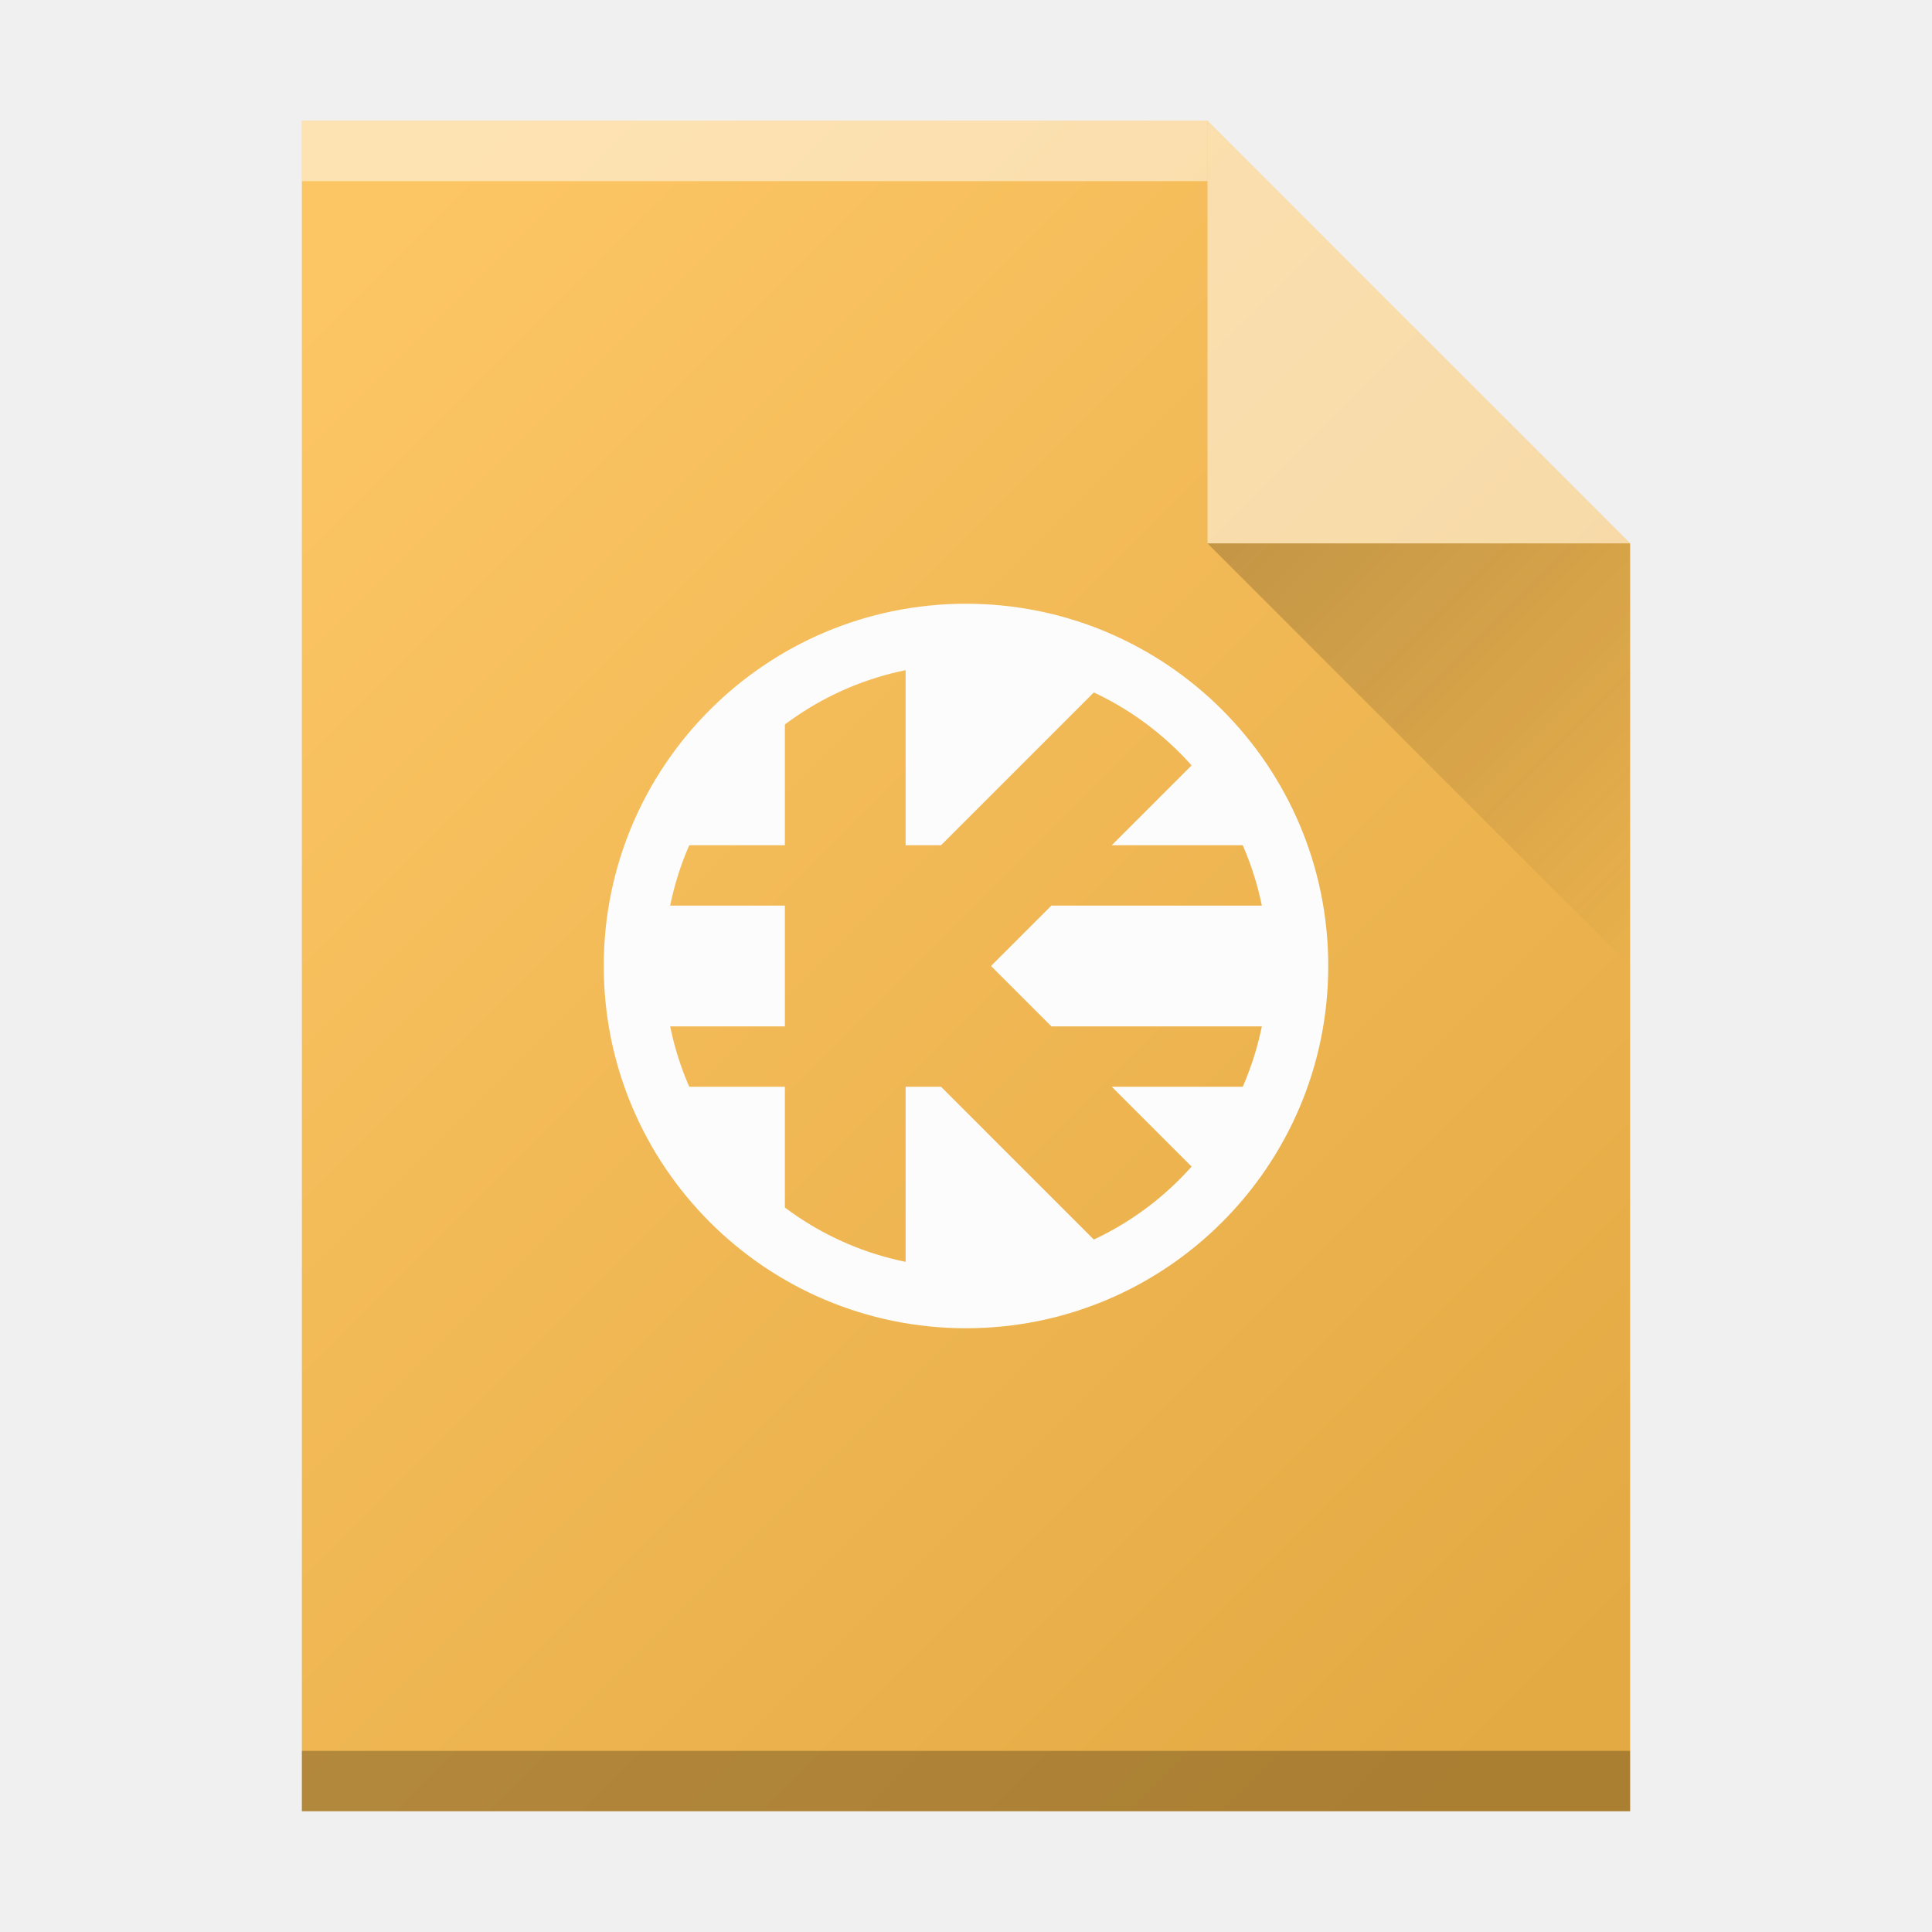
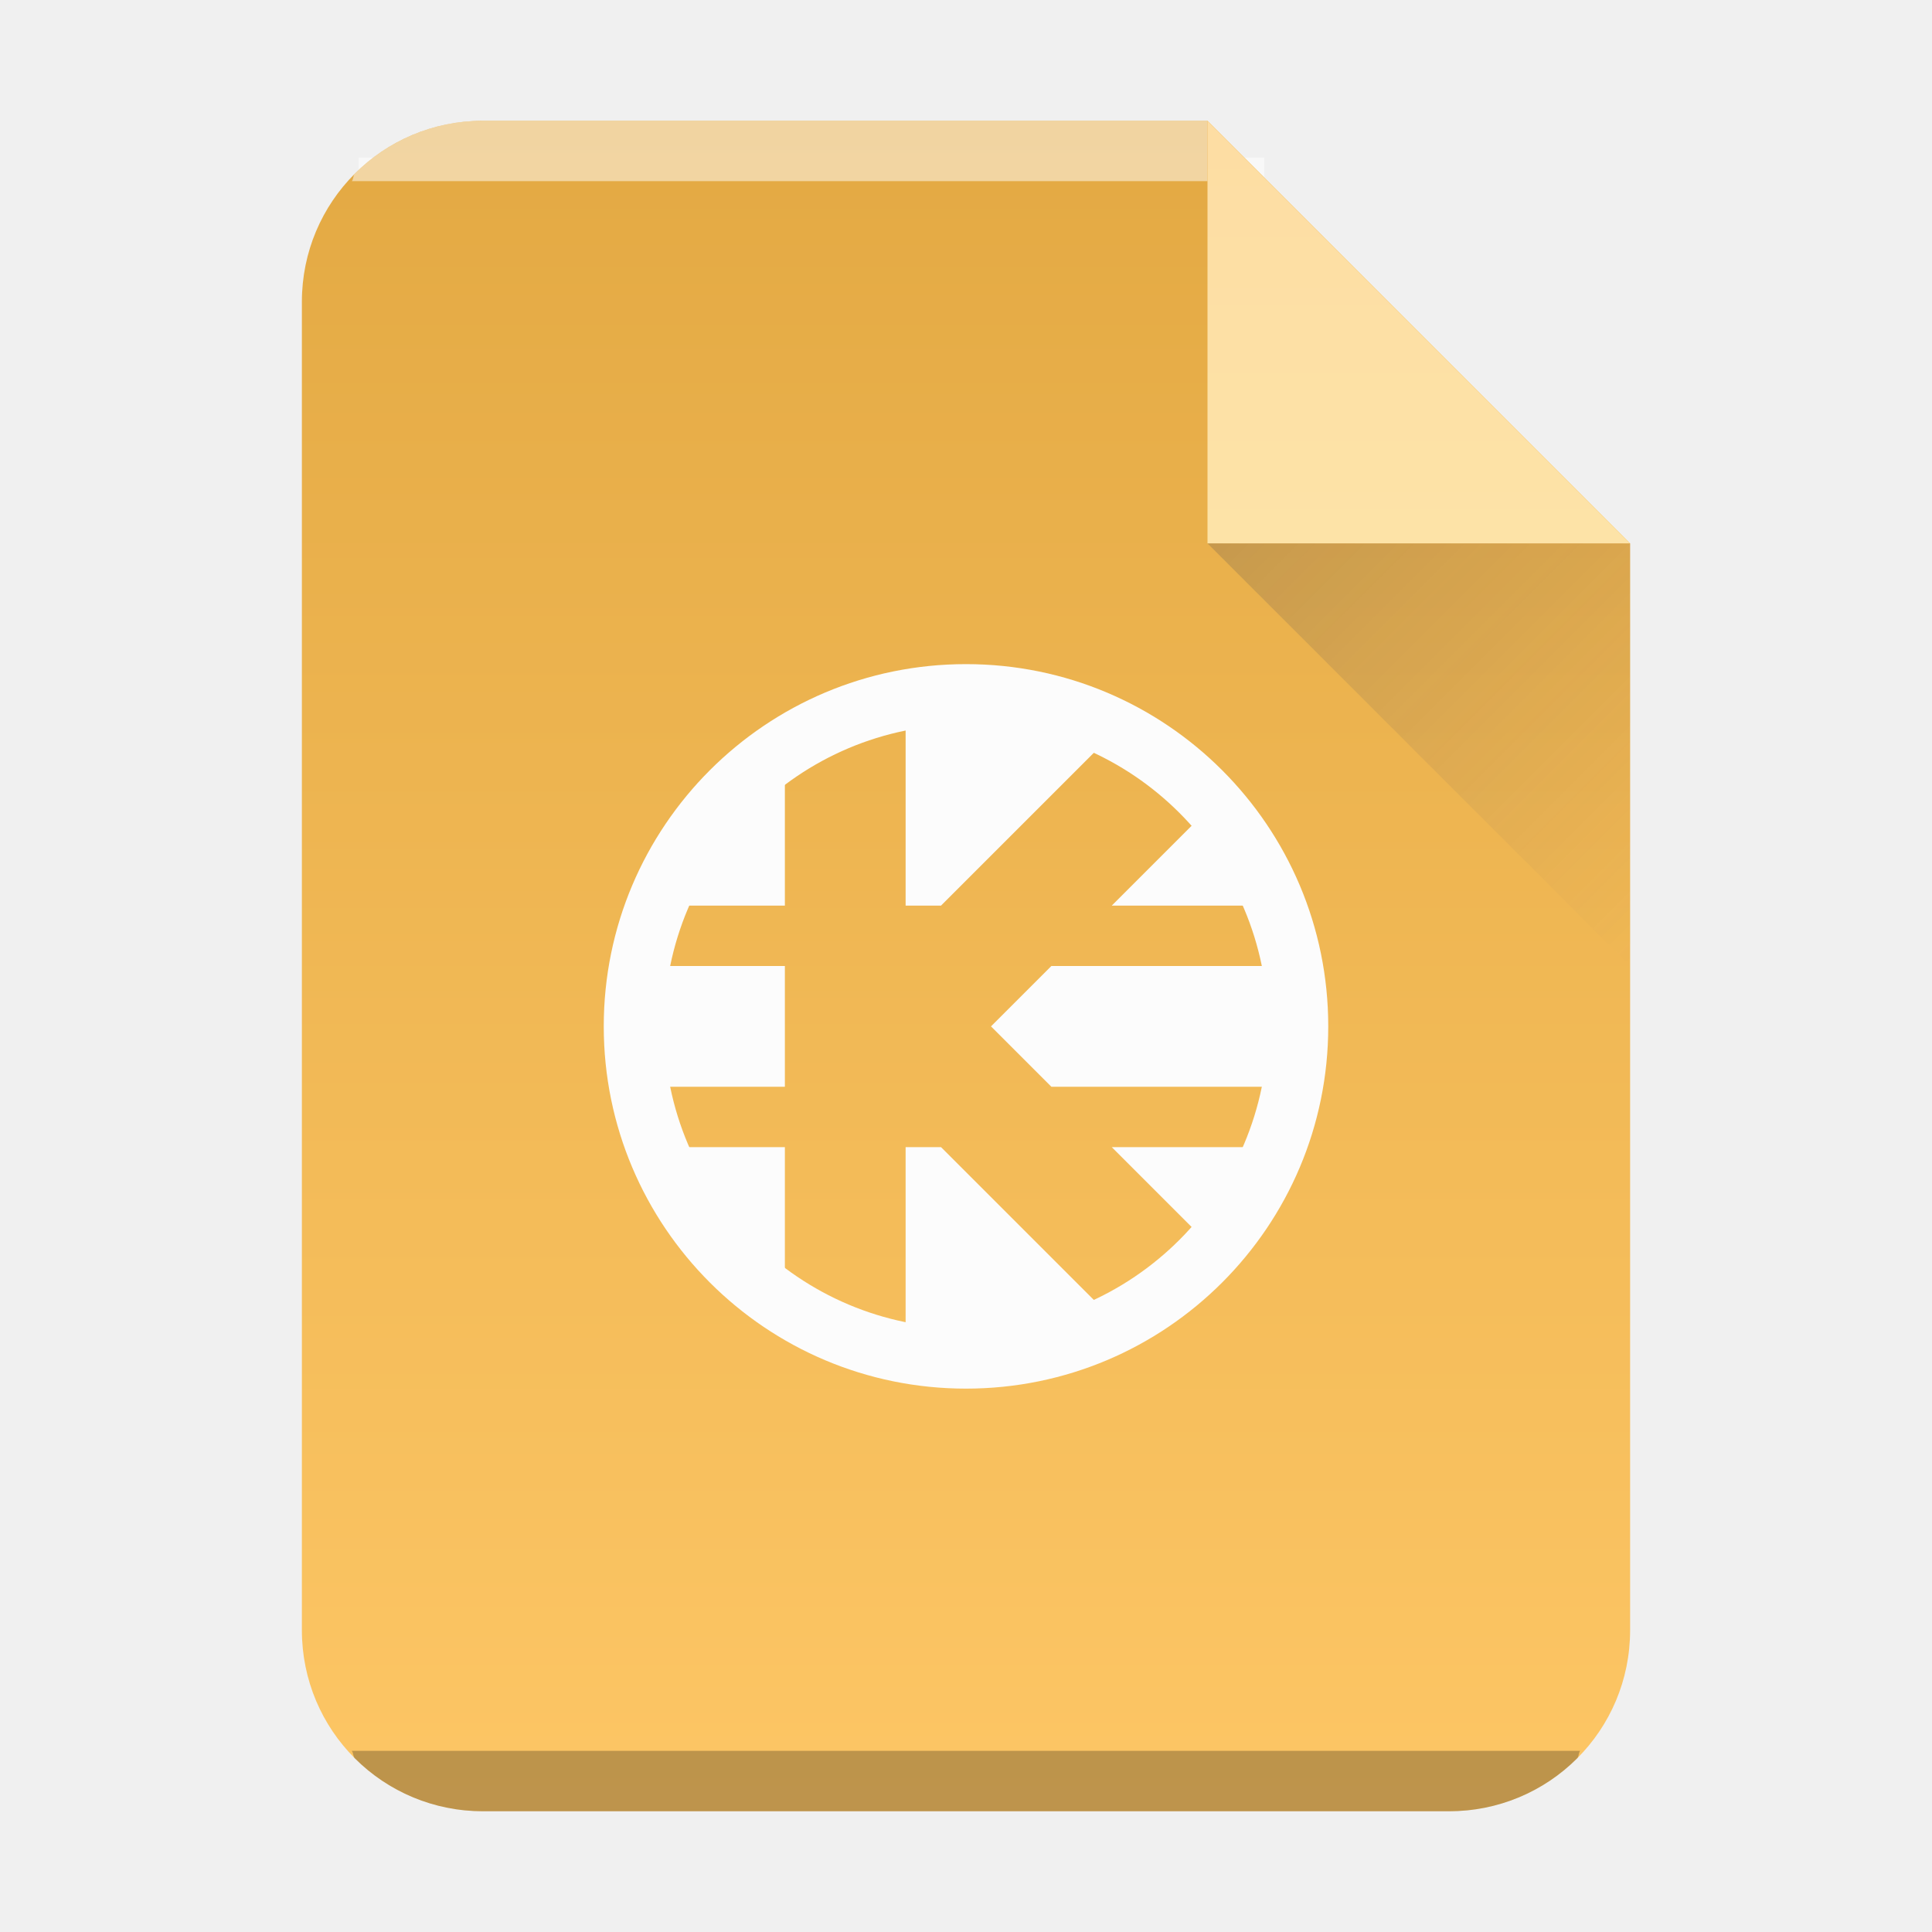
- <svg xmlns="http://www.w3.org/2000/svg" height="32" width="32">
+ <svg xmlns="http://www.w3.org/2000/svg" xmlns:xlink="http://www.w3.org/1999/xlink" height="32" width="32" version="1.1" id="svg30">
+   <defs id="defs34">
+     <linearGradient xlink:href="#b" id="b-5" x1="5" y1="30" x2="5" y2="2" gradientUnits="userSpaceOnUse" gradientTransform="translate(-20)" />
+     <linearGradient y2="3" y1="61" x2="0" gradientUnits="userSpaceOnUse" gradientTransform="matrix(0.5,0,0,-0.48276,8,31.45)" id="a-0">
+       <stop offset="0" stop-color="#f9a11f" id="stop2-4" />
+       <stop offset="1" stop-color="#f39c12" id="stop4-8" />
+     </linearGradient>
+     <linearGradient id="c" gradientUnits="userSpaceOnUse" x2="0" y1="518.04" y2="524.8">
+       <stop offset="0" stop-color="#fddda3" id="stop10" />
+       <stop offset="1" stop-color="#fde3a7" id="stop12" />
+     </linearGradient>
+     <linearGradient id="d" gradientUnits="userSpaceOnUse" x1="404.57" x2="411.57" y1="524.8" y2="531.8">
+       <stop offset="0" stop-color="#383e51" id="stop15" />
+       <stop offset="1" stop-color="#655c6f" stop-opacity="0" id="stop17" />
+     </linearGradient>
+   </defs>
  <linearGradient id="a" gradientUnits="userSpaceOnUse" x1="20" x2="27" y1="9" y2="16">
-     <stop offset="0" stop-color="#060606" />
-     <stop offset="1" stop-opacity="0" />
+     <stop offset="0" stop-color="#060606" id="stop2" />
+     <stop offset="1" stop-opacity="0" id="stop4" />
  </linearGradient>
  <linearGradient id="b" gradientUnits="userSpaceOnUse" x1="5" x2="27" y1="5" y2="27">
-     <stop offset="0" stop-color="#fdc665" />
-     <stop offset="1" stop-color="#e3a943" />
+     <stop offset="0" stop-color="#fdc665" id="stop7" />
+     <stop offset="1" stop-color="#e3a943" id="stop9" />
  </linearGradient>
-   <path d="m5 30v-28h15l7 7v21h-14z" fill="url(#b)" />
-   <path d="m5 3h15v-1h-15z" fill="#fff" opacity=".5" />
-   <path d="m5 30h22v-1h-22z" opacity=".25" />
-   <path d="m27 9-7-7v7z" fill="#fff" opacity=".5" />
-   <g fill="#fcfcfc" fill-rule="evenodd" transform="translate(8 8)">
-     <path d="m7 2.5v3.5h.586l2.957-2.957-.543-.543zm-2 1-2.5 2.5v4l2.5 2.5v-2.5h-2v-1h2v-2h-2v-1h2zm6.957.957-1.543 1.543h2.586v1h-3.586l-1 1 1 1h3.586v1h-2.586l1.543 1.543 1.543-1.543v-4zm-4.957 5.543v3.5h3l.543-.543-2.957-2.957z" />
-     <path d="m8 2a6 6 0 0 0 -6 6 6 6 0 0 0 6 6 6 6 0 0 0 6-6 6 6 0 0 0 -6-6zm0 1a5 5 0 0 1 5 5 5 5 0 0 1 -5 5 5 5 0 0 1 -5-5 5 5 0 0 1 5-5z" />
+   <path d="M 5.94,3.611 H 20.94 v -1 H 5.94 Z" fill="#ffffff" opacity="0.5" id="path14" />
+   <path d="M 27,9 20,2 v 7 z" fill="#ffffff" opacity="0.5" id="path18" />
+   <path d="M 20,2 H 8 C 6.338,2 5,3.338 5,5 v 22 c 0,1.662 1.338,3 3,3 h 16 c 1.662,0 3,-1.338 3,-3 V 9 Z" fill="url(#b)" id="path20-7" style="fill:url(#b-5);fill-opacity:1" />
+   <path d="M 8,2 A 2.99,2.99 0 0 0 5.877,2.877 C 5.846,2.908 5.857,2.967 5.827,3 H 20 V 2 Z" color="#000000" opacity="0.5" fill="#ffffff" id="path22-1" />
+   <path d="m 5.826,29 c 0.03,0.033 0.02,0.092 0.051,0.123 A 2.99,2.99 0 0 0 8,30 h 16 a 2.99,2.99 0 0 0 2.123,-0.877 c 0.031,-0.031 0.02,-0.09 0.05,-0.123 z" color="#000000" opacity="0.25" id="path24" />
+   <g fill-rule="evenodd" id="g30">
+     <path d="m 411.57,524.8 -7,-7 v 7 z" fill="url(#c)" transform="translate(-384.57,-515.8)" id="path26-7" style="fill:url(#c)" />
+     <path d="m 411.57,531.8 -7,-7 h 7 z" fill="url(#d)" opacity="0.2" transform="translate(-384.57,-515.8)" id="path28-2" style="fill:url(#d)" />
  </g>
-   <path d="m-1.896 38.407v-28h15l7 7v21h-14z" fill="none" />
-   <path d="m20 9 7 7v-7z" fill="url(#a)" opacity=".2" />
+   <g fill="#fddda3" id="g36" transform="translate(-0.9396582,-0.6106441)" />
+   <g fill="#fcfcfc" fill-rule="evenodd" transform="translate(8,9)" id="g24-6">
+     <path d="M 7,2.5 V 6 H 7.586 L 10.543,3.043 10,2.5 Z M 5,3.5 2.5,6 v 4 L 5,12.5 V 10 H 3 V 9 H 5 V 7 H 3 V 6 H 5 Z M 11.957,4.457 10.414,6 H 13 V 7 H 9.414 l -1,1 1,1 H 13 v 1 H 10.414 L 11.957,11.543 13.5,10 V 6 Z M 7,10 v 3.5 h 3 L 10.543,12.957 7.586,10 Z" id="path20-1" />
+     <path d="M 8,2 A 6,6 0 0 0 2,8 6,6 0 0 0 8,14 6,6 0 0 0 14,8 6,6 0 0 0 8,2 Z M 8,3 A 5,5 0 0 1 13,8 5,5 0 0 1 8,13 5,5 0 0 1 3,8 5,5 0 0 1 8,3 Z" id="path22-0" />
+   </g>
</svg>
